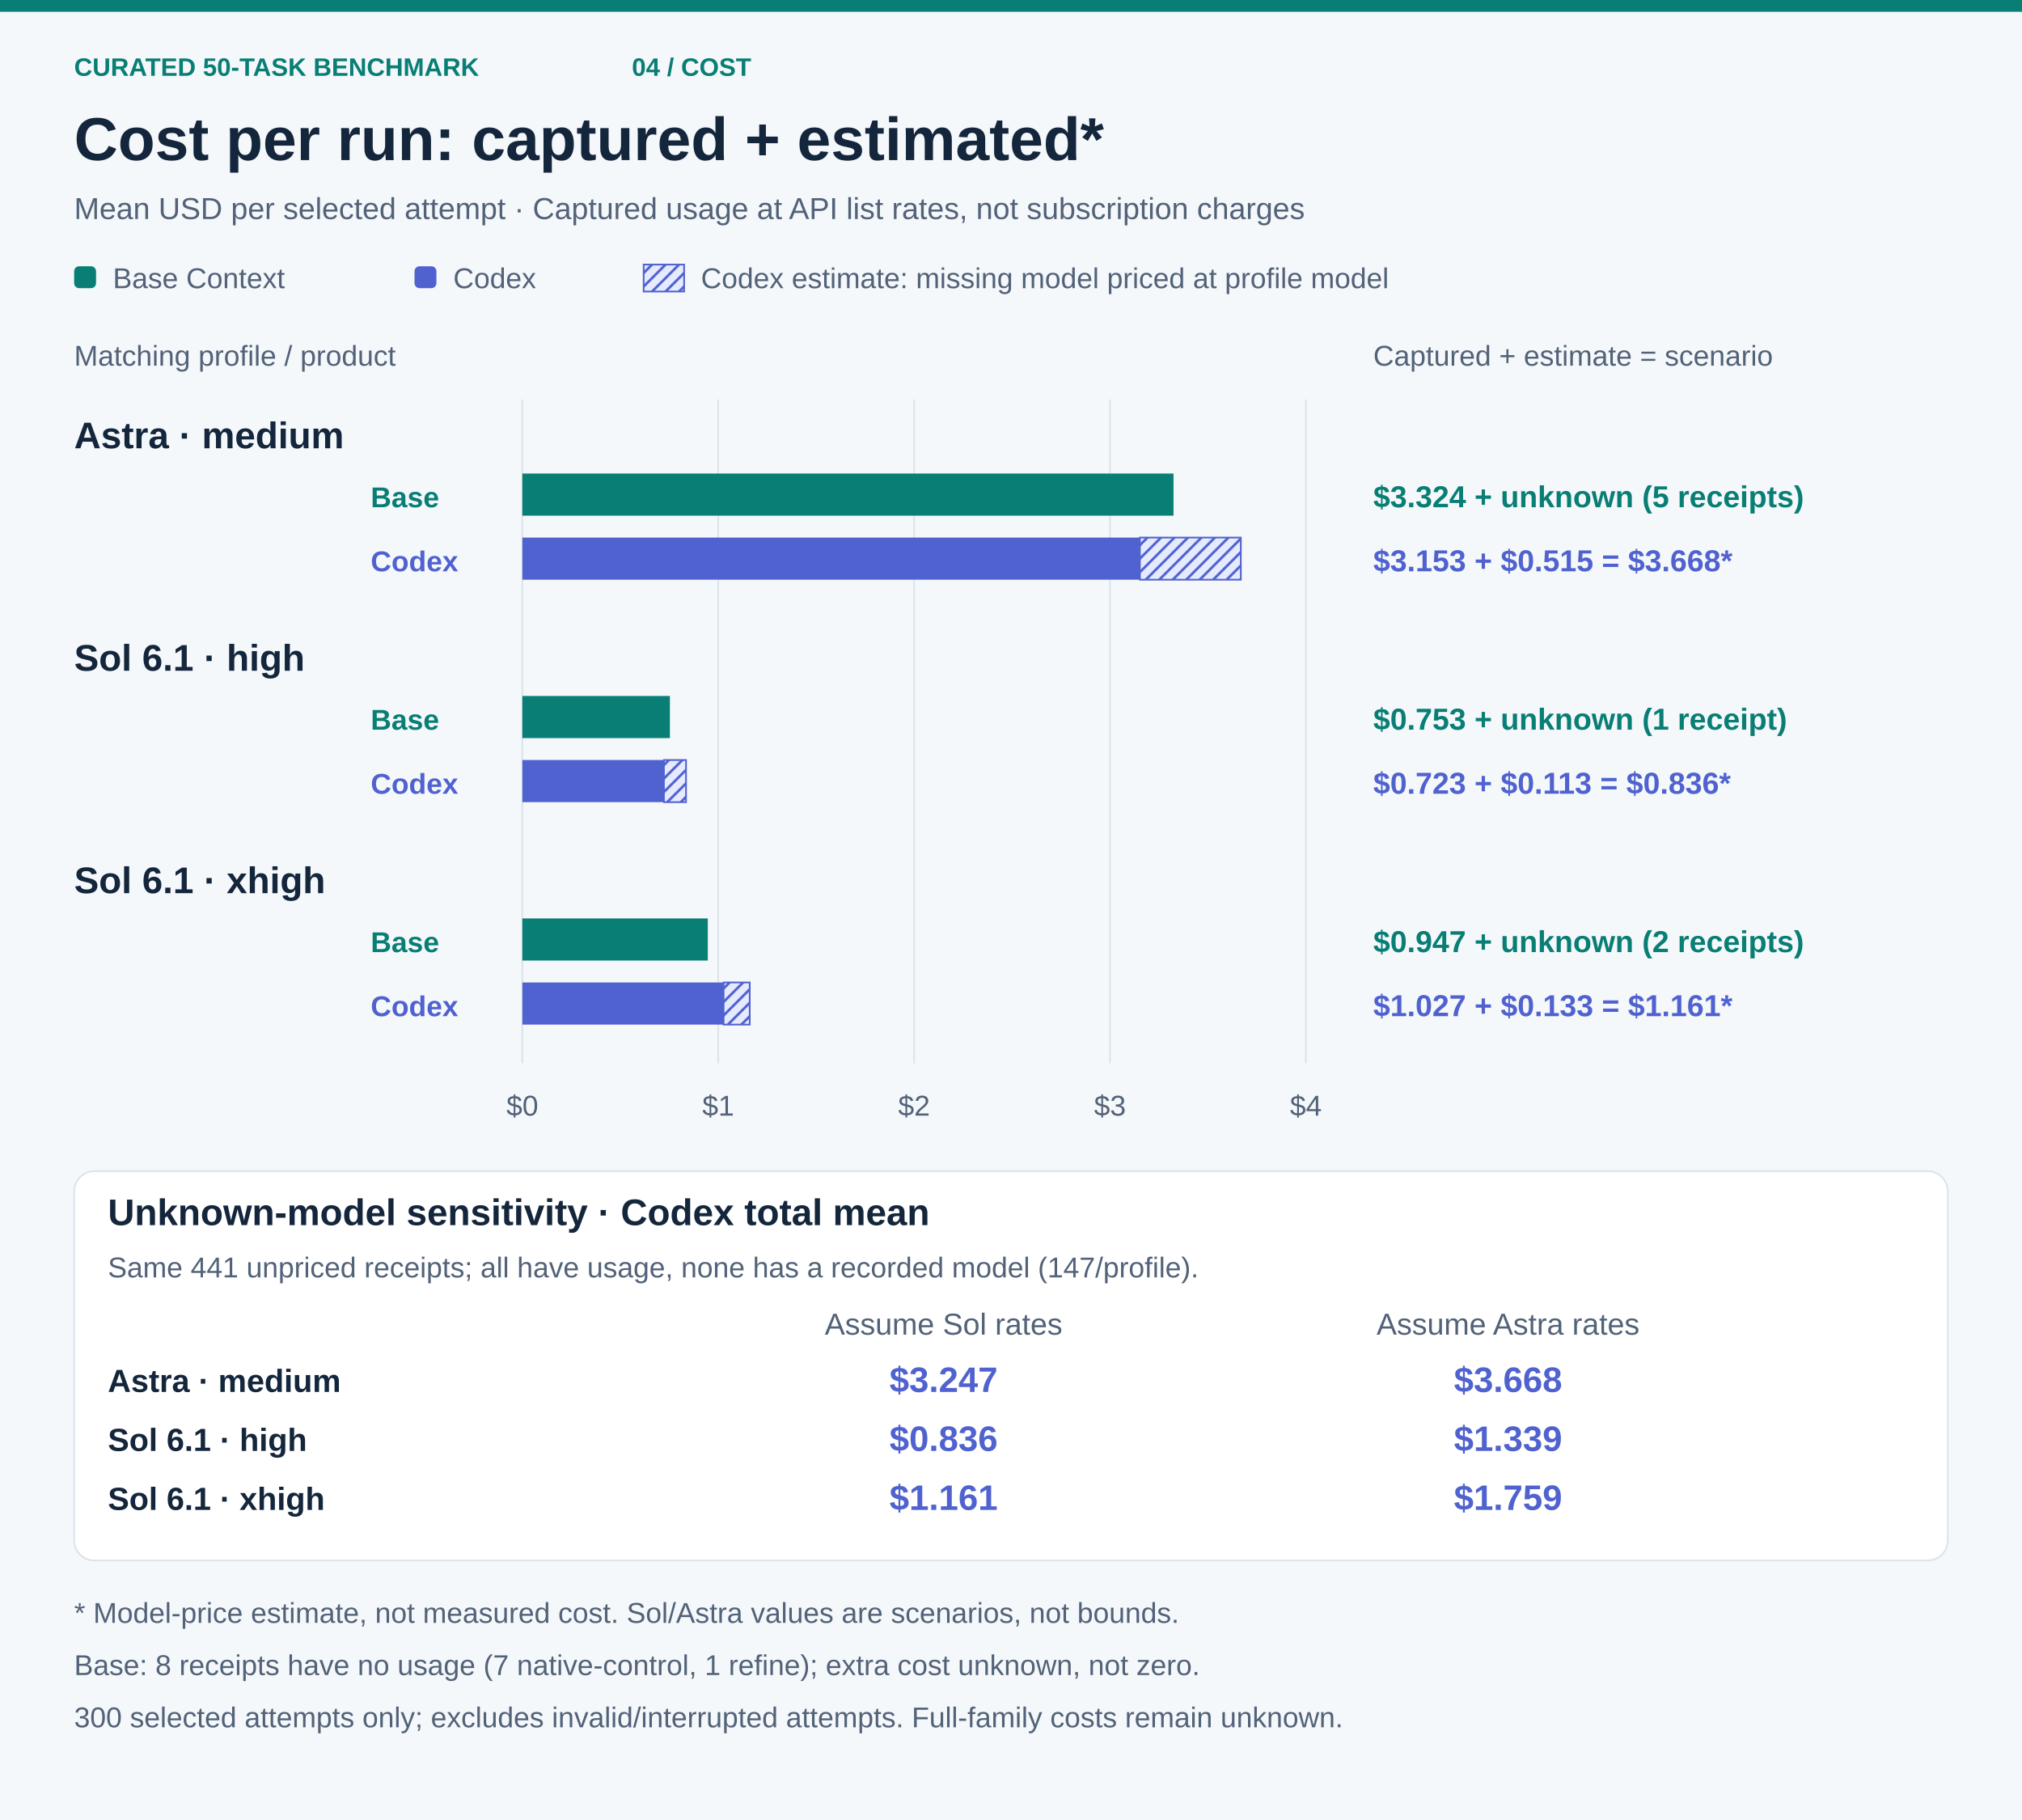
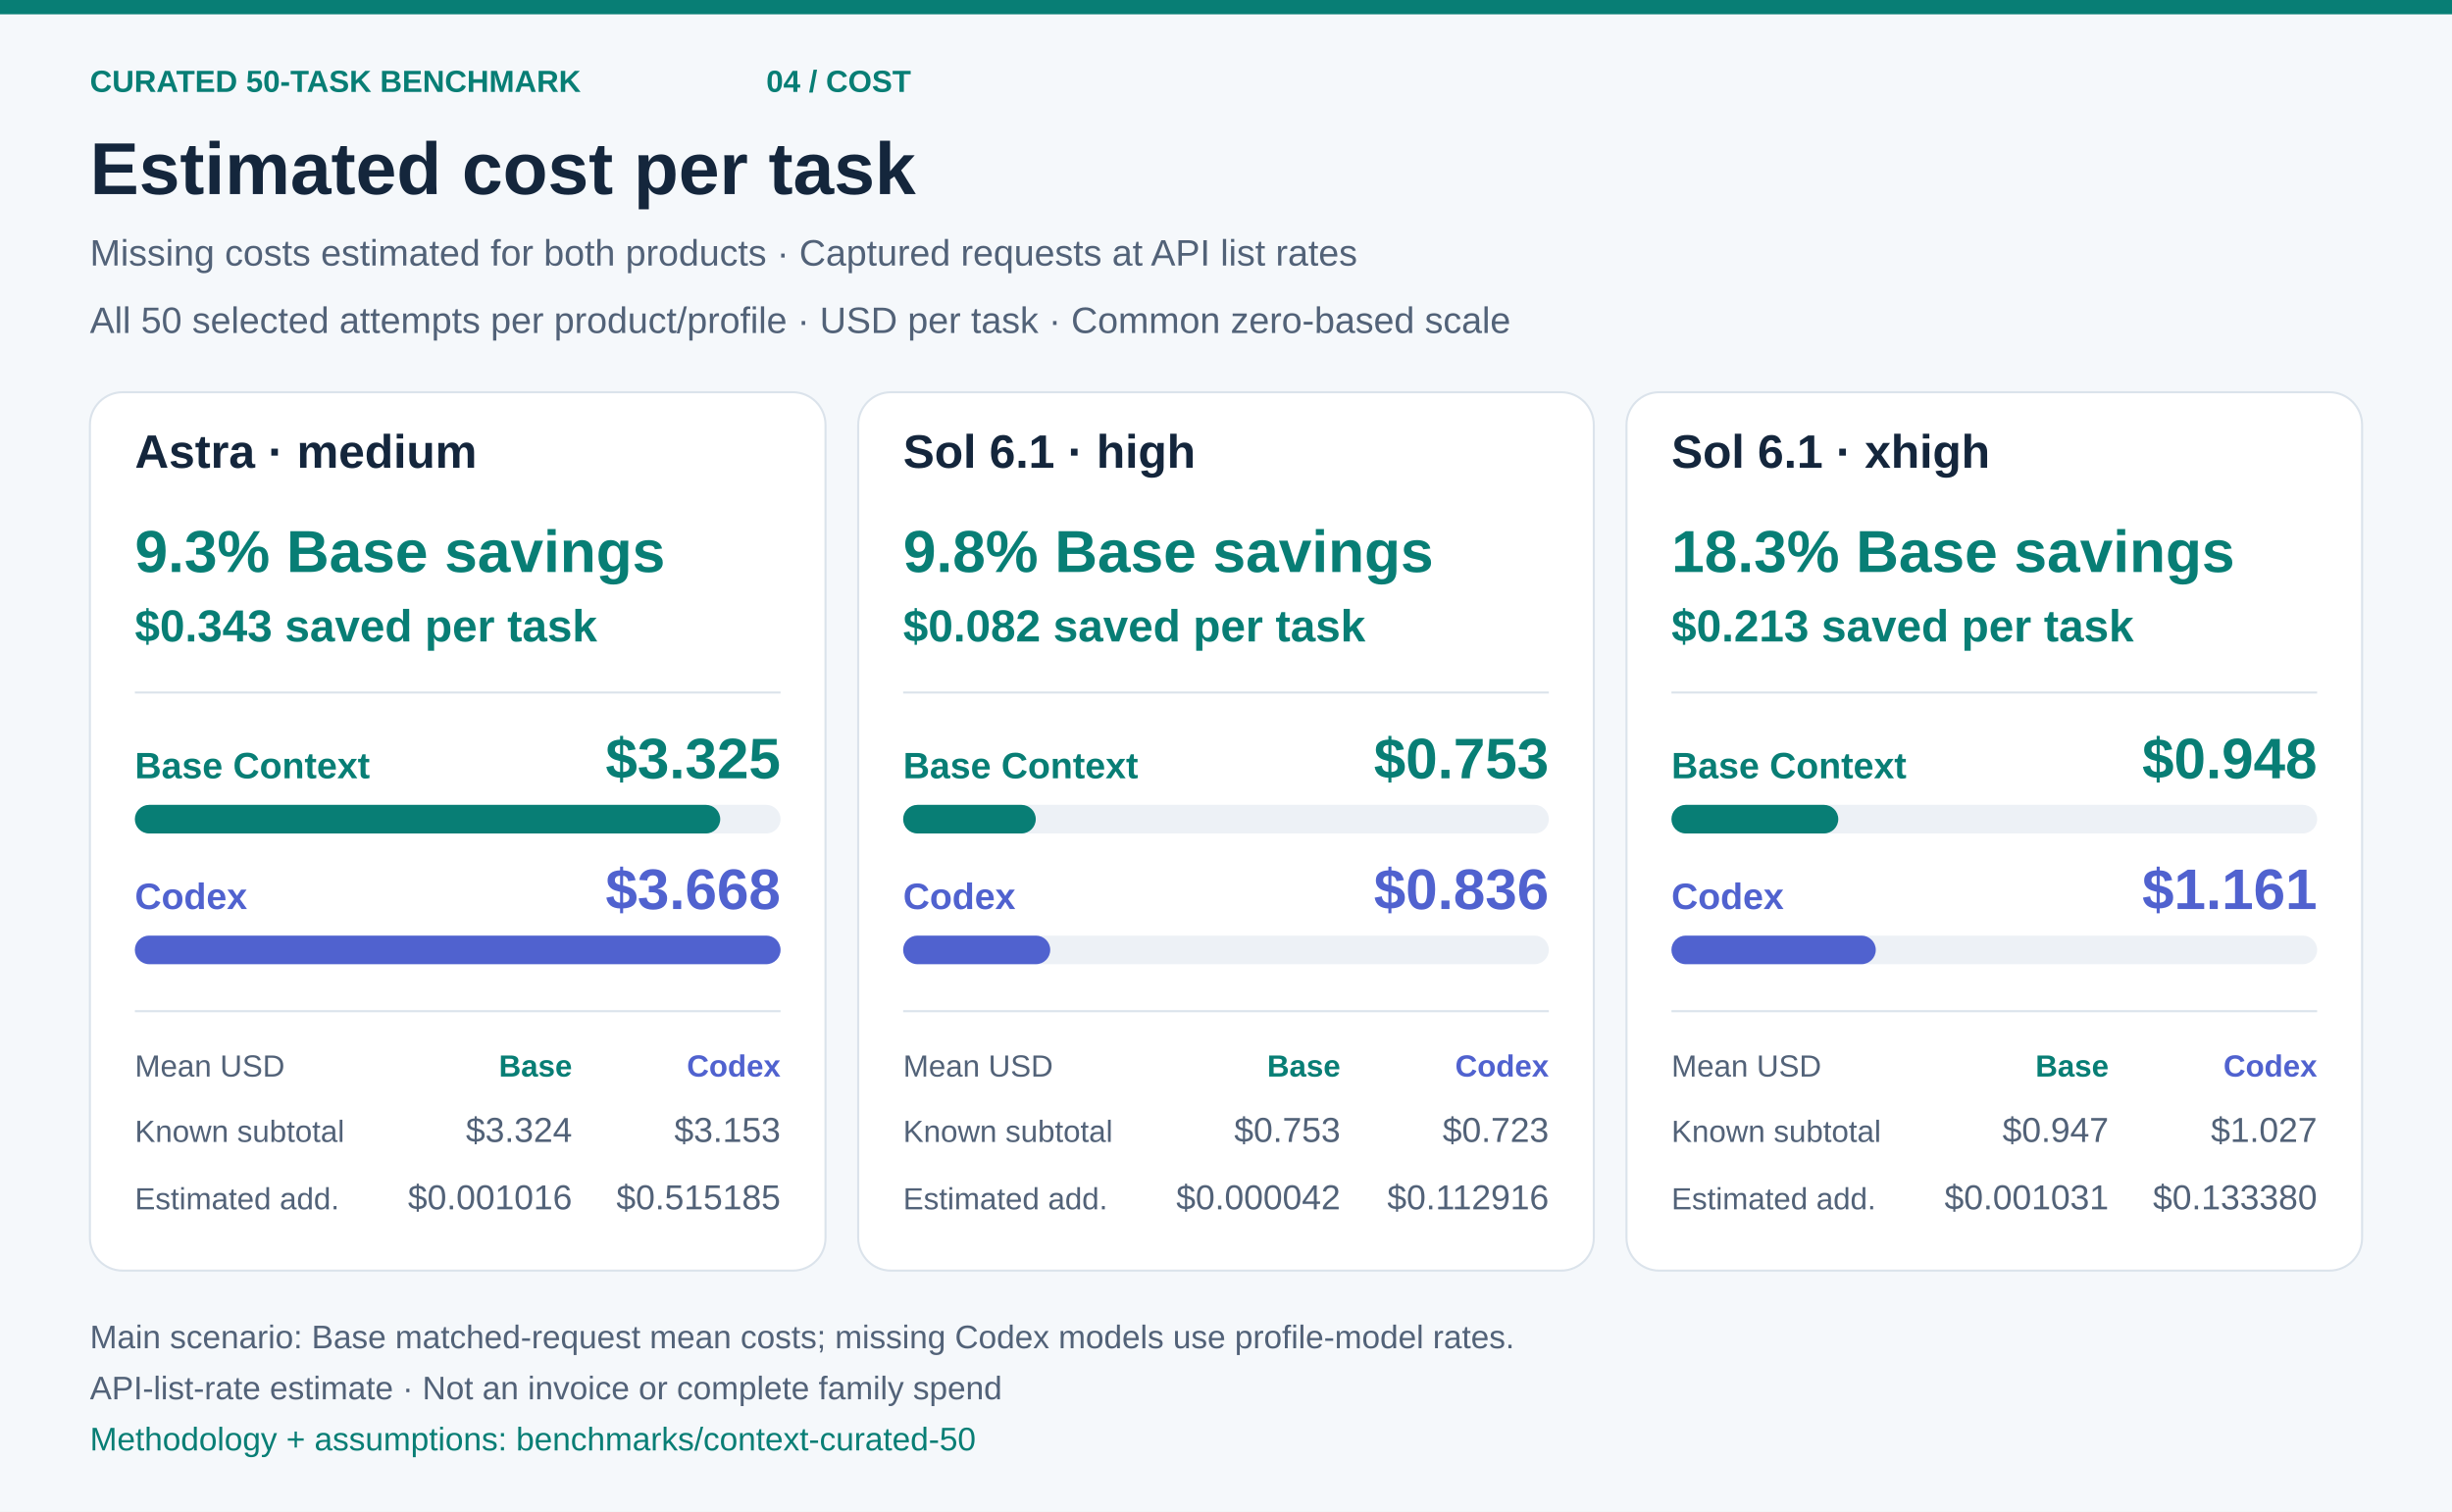
- <svg xmlns="http://www.w3.org/2000/svg" width="1200" height="1080" viewBox="0 0 1200 1080" role="img" aria-labelledby="title desc">
+ <svg xmlns="http://www.w3.org/2000/svg" width="1200" height="740" viewBox="0 0 1200 740" role="img" aria-labelledby="title desc">
  <defs>
    <pattern id="hypothesis" width="8" height="8" patternUnits="userSpaceOnUse">
      <rect width="8" height="8" fill="#e6eaff" />
      <path d="M-2 2L2-2M0 8L8 0M6 10L10 6" stroke="#5062cf" stroke-width="1.5" />
    </pattern>
  </defs>
  <g font-family="Arial, Helvetica, sans-serif">
-     <rect x="0.00" y="0.00" width="1200.00" height="1080.00" rx="0" fill="#f5f8fb" stroke="none" />
+     <rect x="0.00" y="0.00" width="1200.00" height="740.00" rx="0" fill="#f5f8fb" stroke="none" />
    <rect x="0.00" y="0.00" width="1200.00" height="7.00" rx="0" fill="#087e75" stroke="none" />
    <text x="44" y="45" font-size="15" fill="#087e75" font-weight="700" text-anchor="start">CURATED 50-TASK BENCHMARK</text>
    <text x="375" y="45" font-size="15" fill="#087e75" font-weight="700" text-anchor="start">04 / COST</text>
-     <text x="44" y="95" font-size="36" fill="#14263c" font-weight="700" text-anchor="start">Cost per run: captured + estimated*</text>
-     <text x="44" y="130" font-size="18" fill="#526278" font-weight="400" text-anchor="start">Mean USD per selected attempt · Captured usage at API list rates, not subscription charges</text>
-     <rect x="44.00" y="158.00" width="13.00" height="13.00" rx="3" fill="#087e75" stroke="none" />
-     <text x="67" y="171" font-size="17" fill="#526278" font-weight="400" text-anchor="start">Base Context</text>
-     <rect x="246.00" y="158.00" width="13.00" height="13.00" rx="3" fill="#5062cf" stroke="none" />
-     <text x="269" y="171" font-size="17" fill="#526278" font-weight="400" text-anchor="start">Codex</text>
-     <rect x="382.00" y="157.00" width="24.00" height="16.00" rx="0" fill="url(#hypothesis)" stroke="#5062cf" />
-     <text x="416" y="171" font-size="17" fill="#526278" font-weight="400" text-anchor="start">Codex estimate: missing model priced at profile model</text>
-     <text x="44" y="217" font-size="17" fill="#526278" font-weight="400" text-anchor="start">Matching profile / product</text>
-     <text x="815" y="217" font-size="17" fill="#526278" font-weight="400" text-anchor="start">Captured + estimate = scenario</text>
-     <path d="M310.00 237.00L310.00 631.00" stroke="#dbe3eb" />
-     <text x="310.0" y="662" font-size="17" fill="#526278" font-weight="400" text-anchor="middle">$0</text>
-     <path d="M426.25 237.00L426.25 631.00" stroke="#dbe3eb" />
-     <text x="426.25" y="662" font-size="17" fill="#526278" font-weight="400" text-anchor="middle">$1</text>
-     <path d="M542.50 237.00L542.50 631.00" stroke="#dbe3eb" />
-     <text x="542.5" y="662" font-size="17" fill="#526278" font-weight="400" text-anchor="middle">$2</text>
-     <path d="M658.75 237.00L658.75 631.00" stroke="#dbe3eb" />
-     <text x="658.75" y="662" font-size="17" fill="#526278" font-weight="400" text-anchor="middle">$3</text>
-     <path d="M775.00 237.00L775.00 631.00" stroke="#dbe3eb" />
-     <text x="775.0" y="662" font-size="17" fill="#526278" font-weight="400" text-anchor="middle">$4</text>
-     <text x="44" y="266" font-size="22" fill="#14263c" font-weight="700" text-anchor="start">Astra · medium</text>
-     <text x="220" y="301" font-size="17" fill="#087e75" font-weight="700" text-anchor="start">Base</text>
-     <rect x="310.00" y="281.00" width="386.44" height="25.00" rx="0" fill="#087e75" stroke="none" />
-     <text x="815" y="301" font-size="18" fill="#087e75" font-weight="700" text-anchor="start">$3.324 + unknown (5 receipts)</text>
-     <text x="220" y="339" font-size="17" fill="#5062cf" font-weight="700" text-anchor="start">Codex</text>
-     <rect x="310.00" y="319.00" width="366.50" height="25.00" rx="0" fill="#5062cf" stroke="none" />
-     <rect x="676.50" y="319.00" width="59.89" height="25.00" rx="0" fill="url(#hypothesis)" stroke="#5062cf" />
-     <text x="815" y="339" font-size="18" fill="#5062cf" font-weight="700" text-anchor="start">$3.153 + $0.515 = $3.668*</text>
-     <text x="44" y="398" font-size="22" fill="#14263c" font-weight="700" text-anchor="start">Sol 6.1 · high</text>
-     <text x="220" y="433" font-size="17" fill="#087e75" font-weight="700" text-anchor="start">Base</text>
-     <rect x="310.00" y="413.00" width="87.57" height="25.00" rx="0" fill="#087e75" stroke="none" />
-     <text x="815" y="433" font-size="18" fill="#087e75" font-weight="700" text-anchor="start">$0.753 + unknown (1 receipt)</text>
-     <text x="220" y="471" font-size="17" fill="#5062cf" font-weight="700" text-anchor="start">Codex</text>
-     <rect x="310.00" y="451.00" width="84.01" height="25.00" rx="0" fill="#5062cf" stroke="none" />
-     <rect x="394.01" y="451.00" width="13.13" height="25.00" rx="0" fill="url(#hypothesis)" stroke="#5062cf" />
-     <text x="815" y="471" font-size="18" fill="#5062cf" font-weight="700" text-anchor="start">$0.723 + $0.113 = $0.836*</text>
-     <text x="44" y="530" font-size="22" fill="#14263c" font-weight="700" text-anchor="start">Sol 6.1 · xhigh</text>
-     <text x="220" y="565" font-size="17" fill="#087e75" font-weight="700" text-anchor="start">Base</text>
-     <rect x="310.00" y="545.00" width="110.06" height="25.00" rx="0" fill="#087e75" stroke="none" />
-     <text x="815" y="565" font-size="18" fill="#087e75" font-weight="700" text-anchor="start">$0.947 + unknown (2 receipts)</text>
-     <text x="220" y="603" font-size="17" fill="#5062cf" font-weight="700" text-anchor="start">Codex</text>
-     <rect x="310.00" y="583.00" width="119.43" height="25.00" rx="0" fill="#5062cf" stroke="none" />
-     <rect x="429.43" y="583.00" width="15.51" height="25.00" rx="0" fill="url(#hypothesis)" stroke="#5062cf" />
-     <text x="815" y="603" font-size="18" fill="#5062cf" font-weight="700" text-anchor="start">$1.027 + $0.133 = $1.161*</text>
-     <rect x="44.00" y="695.00" width="1112.00" height="231.00" rx="12" fill="white" stroke="#dbe3eb" />
-     <text x="64" y="727" font-size="22" fill="#14263c" font-weight="700" text-anchor="start">Unknown-model sensitivity · Codex total mean</text>
-     <text x="64" y="758" font-size="17" fill="#526278" font-weight="400" text-anchor="start">Same 441 unpriced receipts; all have usage, none has a recorded model (147/profile).</text>
-     <text x="560" y="792" font-size="18" fill="#526278" font-weight="400" text-anchor="middle">Assume Sol rates</text>
-     <text x="895" y="792" font-size="18" fill="#526278" font-weight="400" text-anchor="middle">Assume Astra rates</text>
-     <text x="64" y="826" font-size="19" fill="#14263c" font-weight="700" text-anchor="start">Astra · medium</text>
-     <text x="560" y="826" font-size="21" fill="#5062cf" font-weight="700" text-anchor="middle">$3.247</text>
-     <text x="895" y="826" font-size="21" fill="#5062cf" font-weight="700" text-anchor="middle">$3.668</text>
-     <text x="64" y="861" font-size="19" fill="#14263c" font-weight="700" text-anchor="start">Sol 6.1 · high</text>
-     <text x="560" y="861" font-size="21" fill="#5062cf" font-weight="700" text-anchor="middle">$0.836</text>
-     <text x="895" y="861" font-size="21" fill="#5062cf" font-weight="700" text-anchor="middle">$1.339</text>
-     <text x="64" y="896" font-size="19" fill="#14263c" font-weight="700" text-anchor="start">Sol 6.1 · xhigh</text>
-     <text x="560" y="896" font-size="21" fill="#5062cf" font-weight="700" text-anchor="middle">$1.161</text>
-     <text x="895" y="896" font-size="21" fill="#5062cf" font-weight="700" text-anchor="middle">$1.759</text>
-     <text x="44" y="963" font-size="17" fill="#526278" font-weight="400" text-anchor="start">* Model-price estimate, not measured cost. Sol/Astra values are scenarios, not bounds.</text>
-     <text x="44" y="994" font-size="17" fill="#526278" font-weight="400" text-anchor="start">Base: 8 receipts have no usage (7 native-control, 1 refine); extra cost unknown, not zero.</text>
-     <text x="44" y="1025" font-size="17" fill="#526278" font-weight="400" text-anchor="start">300 selected attempts only; excludes invalid/interrupted attempts. Full-family costs remain unknown.</text>
+     <text x="44" y="95" font-size="36" fill="#14263c" font-weight="700" text-anchor="start">Estimated cost per task</text>
+     <text x="44" y="130" font-size="18" fill="#526278" font-weight="400" text-anchor="start">Missing costs estimated for both products · Captured requests at API list rates</text>
+     <text x="44" y="163" font-size="18" fill="#526278" font-weight="400" text-anchor="start">All 50 selected attempts per product/profile · USD per task · Common zero-based scale</text>
+     <rect x="44.00" y="192.00" width="360.00" height="430.00" rx="16" fill="white" stroke="#dbe3eb" />
+     <text x="66" y="229" font-size="23" fill="#14263c" font-weight="700" text-anchor="start">Astra · medium</text>
+     <text x="66" y="280" font-size="29" fill="#087e75" font-weight="700" text-anchor="start">9.3% Base savings</text>
+     <text x="66" y="314" font-size="22" fill="#087e75" font-weight="700" text-anchor="start">$0.343 saved per task</text>
+     <path d="M66.00 339.00H382.00" stroke="#dbe3eb" />
+     <text x="66" y="381" font-size="18" fill="#087e75" font-weight="700" text-anchor="start">Base Context</text>
+     <text x="382" y="381" font-size="28" fill="#087e75" font-weight="700" text-anchor="end">$3.325</text>
+     <rect x="66.00" y="394.00" width="316.00" height="14.00" rx="7" fill="#edf1f6" stroke="none" />
+     <rect x="66.00" y="394.00" width="286.48" height="14.00" rx="7" fill="#087e75" stroke="none" />
+     <text x="66" y="445" font-size="18" fill="#5062cf" font-weight="700" text-anchor="start">Codex</text>
+     <text x="382" y="445" font-size="28" fill="#5062cf" font-weight="700" text-anchor="end">$3.668</text>
+     <rect x="66.00" y="458.00" width="316.00" height="14.00" rx="7" fill="#edf1f6" stroke="none" />
+     <rect x="66.00" y="458.00" width="316.00" height="14.00" rx="7" fill="#5062cf" stroke="none" />
+     <path d="M66.00 495.00H382.00" stroke="#dbe3eb" />
+     <text x="66" y="527" font-size="15" fill="#526278" font-weight="400" text-anchor="start">Mean USD</text>
+     <text x="280" y="527" font-size="15" fill="#087e75" font-weight="700" text-anchor="end">Base</text>
+     <text x="382" y="527" font-size="15" fill="#5062cf" font-weight="700" text-anchor="end">Codex</text>
+     <text x="66" y="559" font-size="15" fill="#526278" font-weight="400" text-anchor="start">Known subtotal</text>
+     <text x="280" y="559" font-size="17" fill="#526278" font-weight="400" text-anchor="end">$3.324</text>
+     <text x="382" y="559" font-size="17" fill="#526278" font-weight="400" text-anchor="end">$3.153</text>
+     <text x="66" y="592" font-size="15" fill="#526278" font-weight="400" text-anchor="start">Estimated add.</text>
+     <text x="280" y="592" font-size="17" fill="#526278" font-weight="400" text-anchor="end">$0.001016</text>
+     <text x="382" y="592" font-size="17" fill="#526278" font-weight="400" text-anchor="end">$0.515185</text>
+     <rect x="420.00" y="192.00" width="360.00" height="430.00" rx="16" fill="white" stroke="#dbe3eb" />
+     <text x="442" y="229" font-size="23" fill="#14263c" font-weight="700" text-anchor="start">Sol 6.1 · high</text>
+     <text x="442" y="280" font-size="29" fill="#087e75" font-weight="700" text-anchor="start">9.8% Base savings</text>
+     <text x="442" y="314" font-size="22" fill="#087e75" font-weight="700" text-anchor="start">$0.082 saved per task</text>
+     <path d="M442.00 339.00H758.00" stroke="#dbe3eb" />
+     <text x="442" y="381" font-size="18" fill="#087e75" font-weight="700" text-anchor="start">Base Context</text>
+     <text x="758" y="381" font-size="28" fill="#087e75" font-weight="700" text-anchor="end">$0.753</text>
+     <rect x="442.00" y="394.00" width="316.00" height="14.00" rx="7" fill="#edf1f6" stroke="none" />
+     <rect x="442.00" y="394.00" width="64.90" height="14.00" rx="7" fill="#087e75" stroke="none" />
+     <text x="442" y="445" font-size="18" fill="#5062cf" font-weight="700" text-anchor="start">Codex</text>
+     <text x="758" y="445" font-size="28" fill="#5062cf" font-weight="700" text-anchor="end">$0.836</text>
+     <rect x="442.00" y="458.00" width="316.00" height="14.00" rx="7" fill="#edf1f6" stroke="none" />
+     <rect x="442.00" y="458.00" width="71.98" height="14.00" rx="7" fill="#5062cf" stroke="none" />
+     <path d="M442.00 495.00H758.00" stroke="#dbe3eb" />
+     <text x="442" y="527" font-size="15" fill="#526278" font-weight="400" text-anchor="start">Mean USD</text>
+     <text x="656" y="527" font-size="15" fill="#087e75" font-weight="700" text-anchor="end">Base</text>
+     <text x="758" y="527" font-size="15" fill="#5062cf" font-weight="700" text-anchor="end">Codex</text>
+     <text x="442" y="559" font-size="15" fill="#526278" font-weight="400" text-anchor="start">Known subtotal</text>
+     <text x="656" y="559" font-size="17" fill="#526278" font-weight="400" text-anchor="end">$0.753</text>
+     <text x="758" y="559" font-size="17" fill="#526278" font-weight="400" text-anchor="end">$0.723</text>
+     <text x="442" y="592" font-size="15" fill="#526278" font-weight="400" text-anchor="start">Estimated add.</text>
+     <text x="656" y="592" font-size="17" fill="#526278" font-weight="400" text-anchor="end">$0.000042</text>
+     <text x="758" y="592" font-size="17" fill="#526278" font-weight="400" text-anchor="end">$0.112916</text>
+     <rect x="796.00" y="192.00" width="360.00" height="430.00" rx="16" fill="white" stroke="#dbe3eb" />
+     <text x="818" y="229" font-size="23" fill="#14263c" font-weight="700" text-anchor="start">Sol 6.1 · xhigh</text>
+     <text x="818" y="280" font-size="29" fill="#087e75" font-weight="700" text-anchor="start">18.3% Base savings</text>
+     <text x="818" y="314" font-size="22" fill="#087e75" font-weight="700" text-anchor="start">$0.213 saved per task</text>
+     <path d="M818.00 339.00H1134.00" stroke="#dbe3eb" />
+     <text x="818" y="381" font-size="18" fill="#087e75" font-weight="700" text-anchor="start">Base Context</text>
+     <text x="1134" y="381" font-size="28" fill="#087e75" font-weight="700" text-anchor="end">$0.948</text>
+     <rect x="818.00" y="394.00" width="316.00" height="14.00" rx="7" fill="#edf1f6" stroke="none" />
+     <rect x="818.00" y="394.00" width="81.65" height="14.00" rx="7" fill="#087e75" stroke="none" />
+     <text x="818" y="445" font-size="18" fill="#5062cf" font-weight="700" text-anchor="start">Codex</text>
+     <text x="1134" y="445" font-size="28" fill="#5062cf" font-weight="700" text-anchor="end">$1.161</text>
+     <rect x="818.00" y="458.00" width="316.00" height="14.00" rx="7" fill="#edf1f6" stroke="none" />
+     <rect x="818.00" y="458.00" width="100.00" height="14.00" rx="7" fill="#5062cf" stroke="none" />
+     <path d="M818.00 495.00H1134.00" stroke="#dbe3eb" />
+     <text x="818" y="527" font-size="15" fill="#526278" font-weight="400" text-anchor="start">Mean USD</text>
+     <text x="1032" y="527" font-size="15" fill="#087e75" font-weight="700" text-anchor="end">Base</text>
+     <text x="1134" y="527" font-size="15" fill="#5062cf" font-weight="700" text-anchor="end">Codex</text>
+     <text x="818" y="559" font-size="15" fill="#526278" font-weight="400" text-anchor="start">Known subtotal</text>
+     <text x="1032" y="559" font-size="17" fill="#526278" font-weight="400" text-anchor="end">$0.947</text>
+     <text x="1134" y="559" font-size="17" fill="#526278" font-weight="400" text-anchor="end">$1.027</text>
+     <text x="818" y="592" font-size="15" fill="#526278" font-weight="400" text-anchor="start">Estimated add.</text>
+     <text x="1032" y="592" font-size="17" fill="#526278" font-weight="400" text-anchor="end">$0.001031</text>
+     <text x="1134" y="592" font-size="17" fill="#526278" font-weight="400" text-anchor="end">$0.133380</text>
+     <text x="44" y="660" font-size="16" fill="#526278" font-weight="400" text-anchor="start">Main scenario: Base matched-request mean costs; missing Codex models use profile-model rates.</text>
+     <text x="44" y="685" font-size="16" fill="#526278" font-weight="400" text-anchor="start">API-list-rate estimate · Not an invoice or complete family spend</text>
+     <a href="../../../../../benchmarks/context-curated-50/README.md#estimated-cost-per-task">
+       <text x="44" y="710" font-size="16" fill="#087e75" font-weight="400" text-anchor="start">Methodology + assumptions: benchmarks/context-curated-50</text>
+     </a>
  </g>
</svg>
